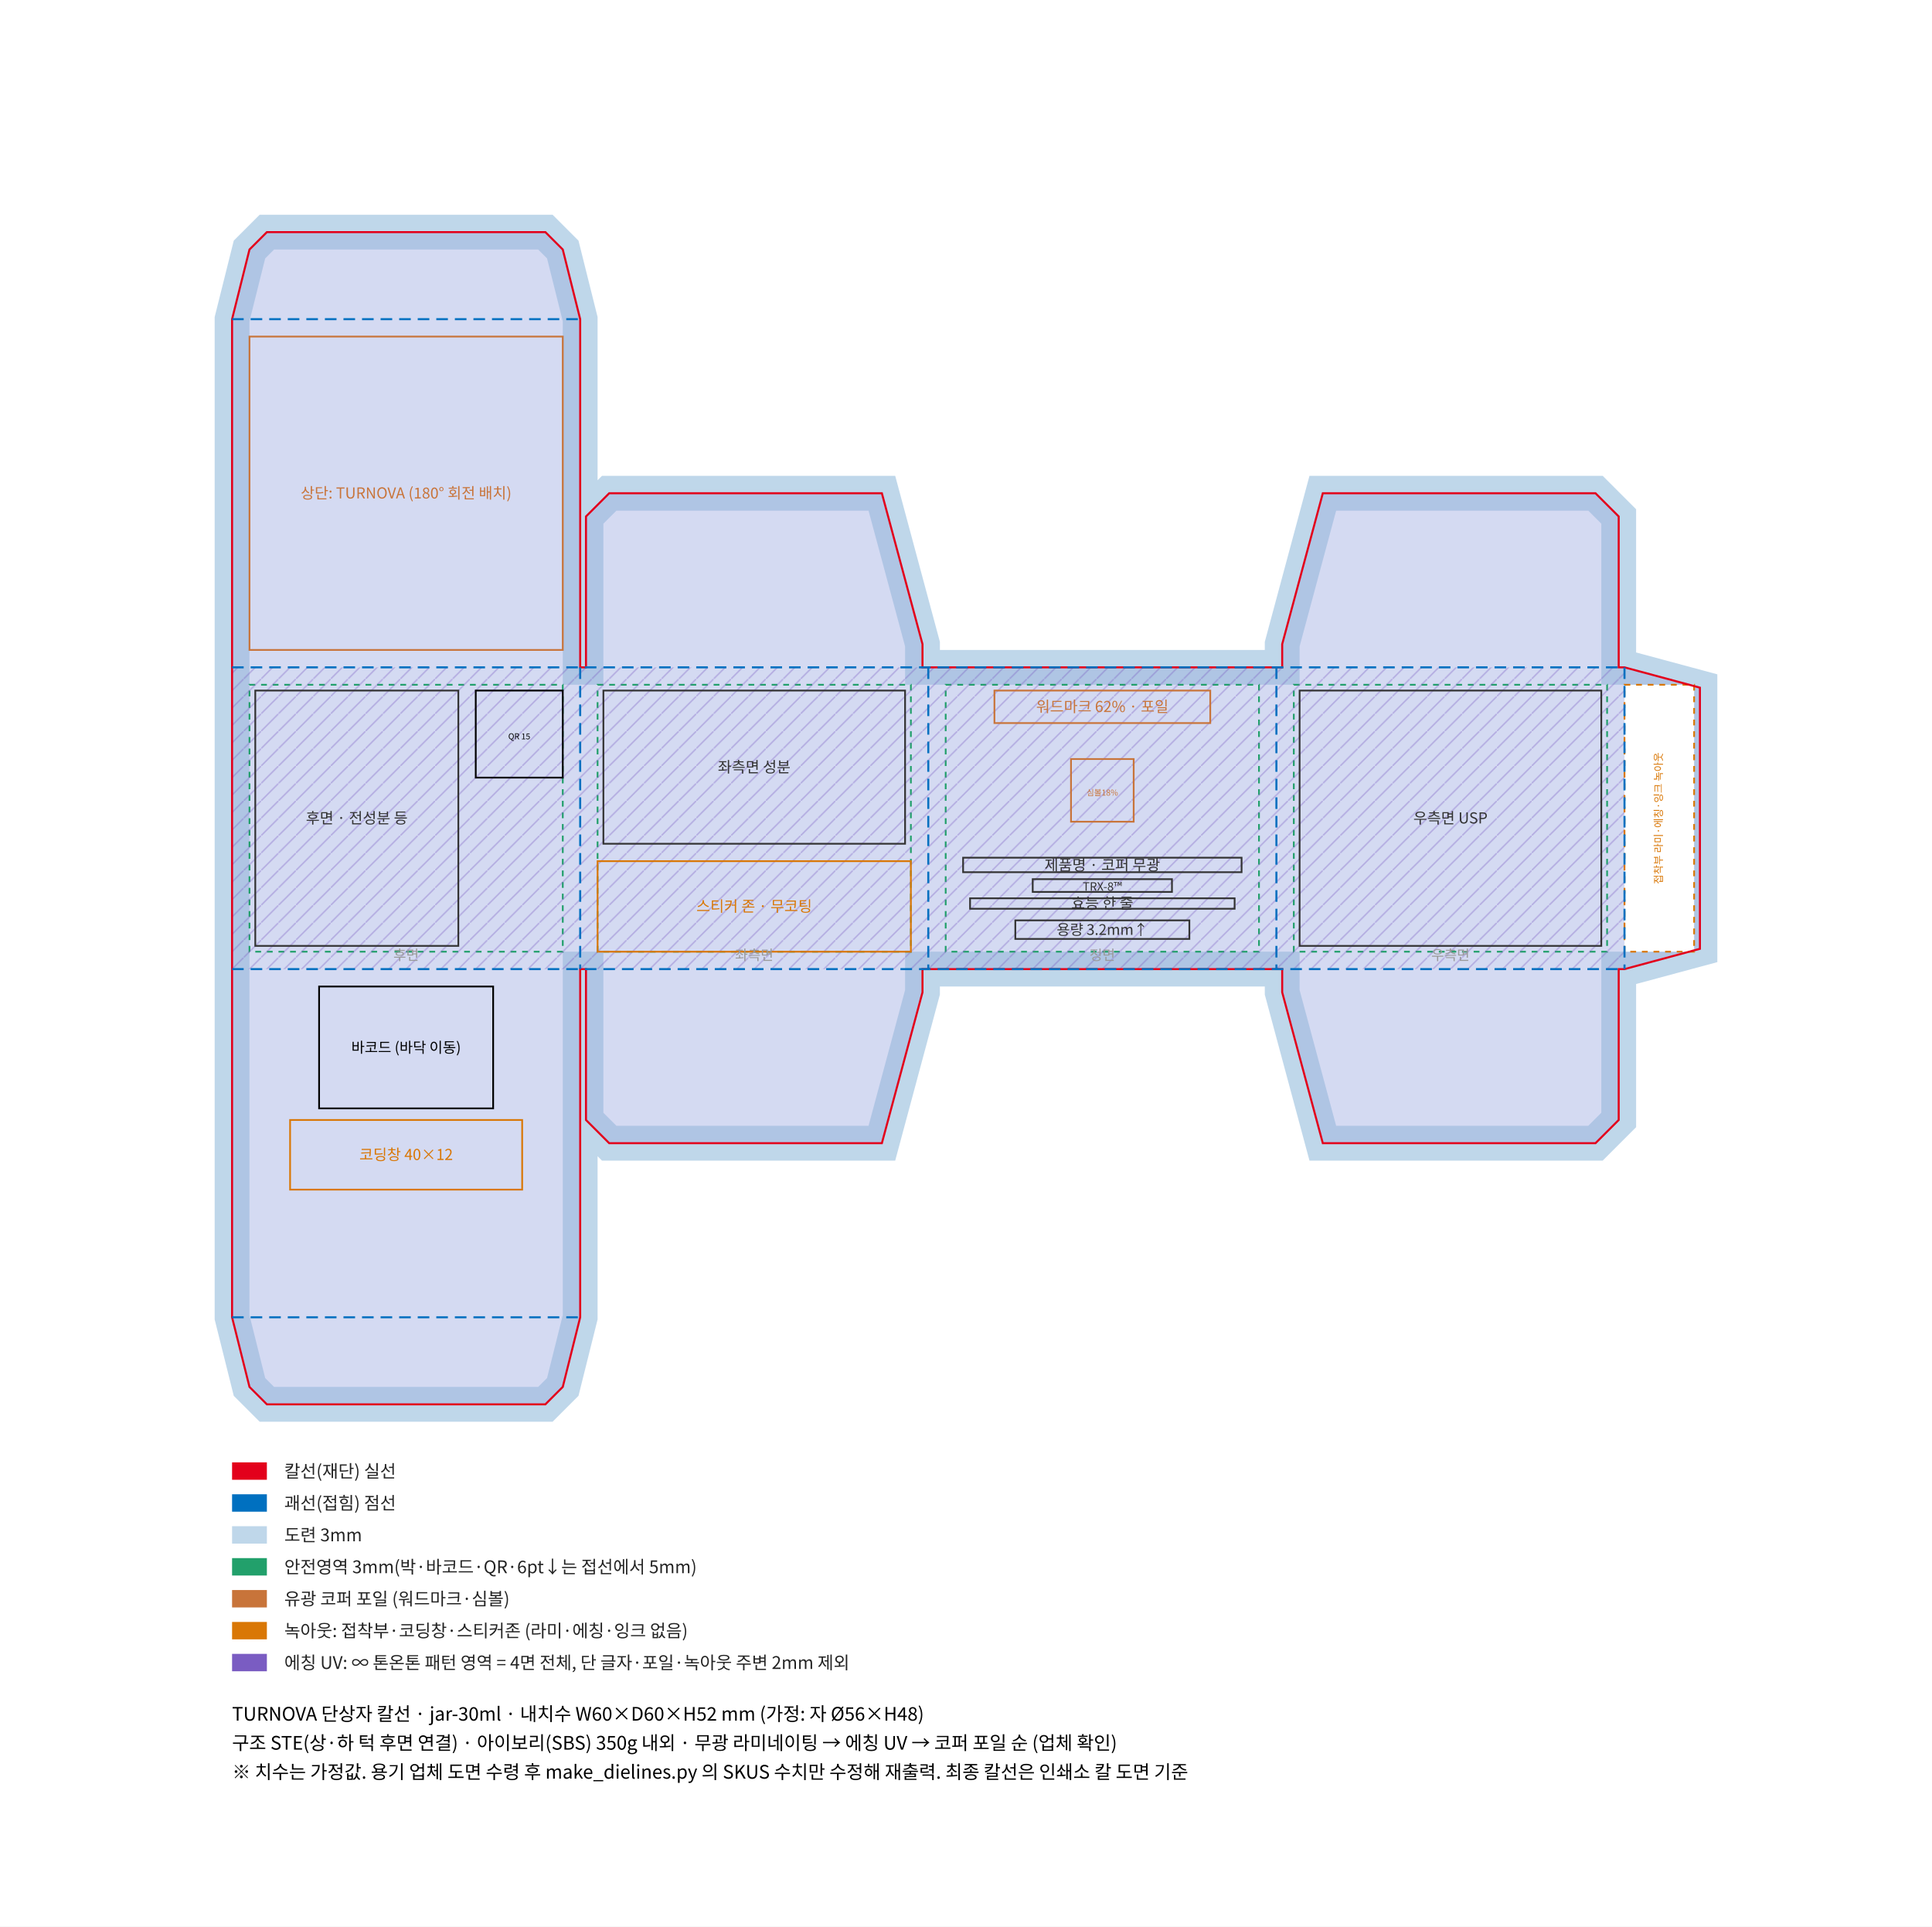
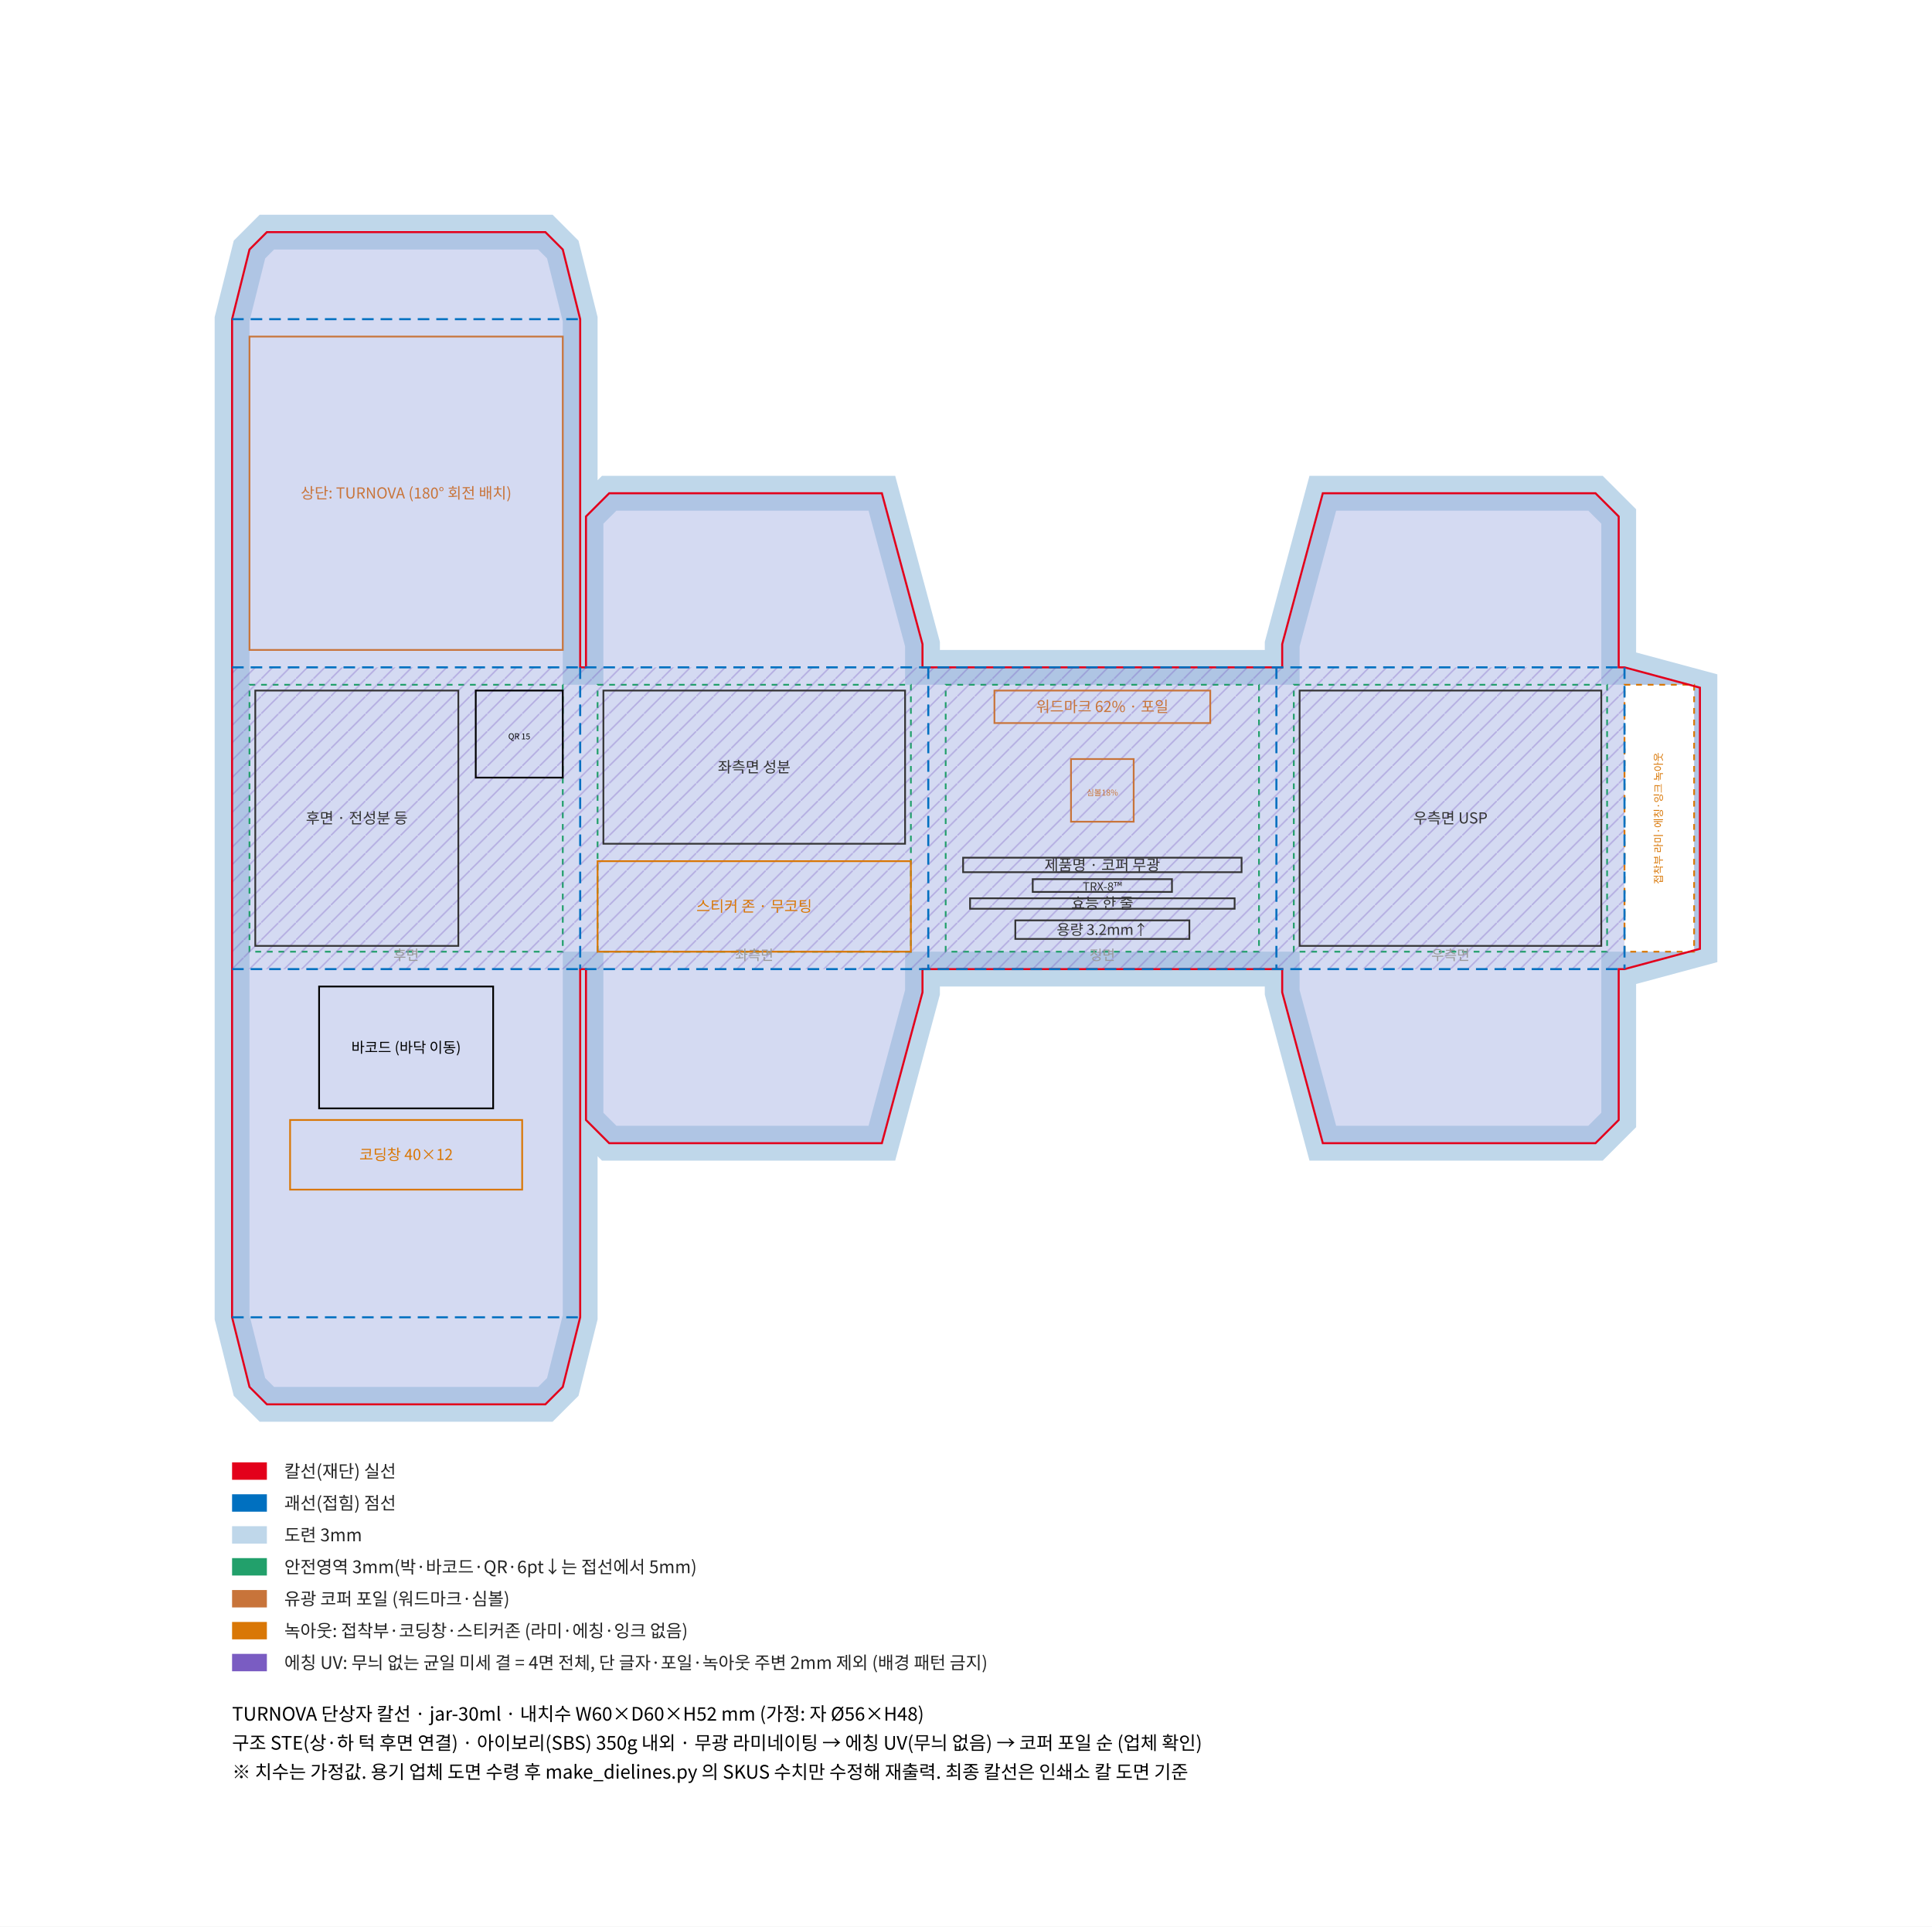
<svg xmlns="http://www.w3.org/2000/svg" width="333mm" height="332mm" viewBox="0 0 333 332" font-family="Noto Sans CJK KR,Noto Sans KR,WenQuanYi Zen Hei,sans-serif">
  <rect width="100%" height="100%" fill="#fff" />
  <g id="BLEED">
    <polygon points="40.0,115.0 40.0,55.0 43.0,43.0 46.0,40.0 94.0,40.0 97.0,43.0 100.0,55.0 100.0,115.0 101.0,115.0 101.0,89.0 105.0,85.0 152.0,85.0 159.0,111.0 159.0,115.0 160.0,115.0 220.0,115.0 221.0,115.0 221.0,111.0 228.0,85.0 275.0,85.0 279.0,89.0 279.0,115.0 280.0,115.0 293.0,118.5 293.0,163.5 280.0,167.0 279.0,167.0 279.0,193.0 275.0,197.0 228.0,197.0 221.0,171.0 221.0,167.0 220.0,167.0 160.0,167.0 159.0,167.0 159.0,171.0 152.0,197.0 105.0,197.0 101.0,193.0 101.0,167.0 100.0,167.0 100.0,227.0 97.0,239.0 94.0,242.0 46.0,242.0 43.0,239.0 40.0,227.0 40.0,167.0" fill="#E8EEFA" stroke="#BFD7EA" stroke-width="6" stroke-linejoin="miter" />
    <polygon points="40.0,115.0 40.0,55.0 43.0,43.0 46.0,40.0 94.0,40.0 97.0,43.0 100.0,55.0 100.0,115.0 101.0,115.0 101.0,89.0 105.0,85.0 152.0,85.0 159.0,111.0 159.0,115.0 160.0,115.0 220.0,115.0 221.0,115.0 221.0,111.0 228.0,85.0 275.0,85.0 279.0,89.0 279.0,115.0 280.0,115.0 293.0,118.5 293.0,163.5 280.0,167.0 279.0,167.0 279.0,193.0 275.0,197.0 228.0,197.0 221.0,171.0 221.0,167.0 220.0,167.0 160.0,167.0 159.0,167.0 159.0,171.0 152.0,197.0 105.0,197.0 101.0,193.0 101.0,167.0 100.0,167.0 100.0,227.0 97.0,239.0 94.0,242.0 46.0,242.0 43.0,239.0 40.0,227.0 40.0,167.0" fill="#1E22AA" fill-opacity="0.10" />
  </g>
  <rect x="43.0" y="118.0" width="54.0" height="46.0" fill="none" stroke="#22A06B" stroke-width="0.3" stroke-dasharray="1,1" />
  <rect x="103.0" y="118.0" width="54.0" height="46.0" fill="none" stroke="#22A06B" stroke-width="0.3" stroke-dasharray="1,1" />
  <rect x="163.0" y="118.0" width="54.0" height="46.0" fill="none" stroke="#22A06B" stroke-width="0.3" stroke-dasharray="1,1" />
  <rect x="223.0" y="118.0" width="54.0" height="46.0" fill="none" stroke="#22A06B" stroke-width="0.3" stroke-dasharray="1,1" />
  <defs>
    <pattern id="etch" width="3" height="3" patternUnits="userSpaceOnUse">
      <path d="M0,3 L3,0" stroke="#7A5CC2" stroke-width="0.25" />
    </pattern>
  </defs>
  <rect x="40" y="115" width="240" height="52" fill="url(#etch)" opacity="0.35" />
  <rect x="171.4" y="119.0" width="37.2" height="5.6" fill="none" stroke="#C8743A" stroke-width="0.3" />
  <text x="190.0" y="122.7" font-size="2.6" fill="#C8743A" text-anchor="middle">워드마크 62% · 포일</text>
  <rect x="184.6" y="130.8" width="10.8" height="10.8" fill="none" stroke="#C8743A" stroke-width="0.3" />
  <text x="190.0" y="137.1" font-size="1.4" fill="#C8743A" text-anchor="middle">심볼18%</text>
  <rect x="166.0" y="147.8" width="48.0" height="2.5" fill="none" stroke="#333" stroke-width="0.3" />
  <text x="190.0" y="150.0" font-size="2.6" fill="#333" text-anchor="middle">제품명 · 코퍼 무광</text>
  <rect x="178.0" y="151.5" width="24.0" height="2.2" fill="none" stroke="#333" stroke-width="0.3" />
  <text x="190.0" y="153.5" font-size="2.0" fill="#333" text-anchor="middle">TRX-8™</text>
  <rect x="167.2" y="154.8" width="45.6" height="1.8" fill="none" stroke="#333" stroke-width="0.3" />
  <text x="190.0" y="156.6" font-size="2.6" fill="#333" text-anchor="middle">효능 한 줄</text>
  <rect x="175.0" y="158.6" width="30.0" height="3.2" fill="none" stroke="#333" stroke-width="0.3" />
  <text x="190.0" y="161.1" font-size="2.5" fill="#333" text-anchor="middle">용량 3.2mm↑</text>
  <rect x="224.0" y="119.0" width="52.0" height="44.0" fill="none" stroke="#333" stroke-width="0.3" />
  <text x="250.0" y="141.9" font-size="2.6" fill="#333" text-anchor="middle">우측면 USP</text>
  <rect x="104.0" y="119.0" width="52.0" height="26.4" fill="none" stroke="#333" stroke-width="0.3" />
  <text x="130.0" y="133.1" font-size="2.6" fill="#333" text-anchor="middle">좌측면 성분</text>
  <rect x="103.0" y="148.4" width="54.0" height="15.6" fill="none" stroke="#D97706" stroke-width="0.3" />
  <text x="130.0" y="157.1" font-size="2.6" fill="#D97706" text-anchor="middle">스티커 존 · 무코팅</text>
  <rect x="44.0" y="119.0" width="35.0" height="44.0" fill="none" stroke="#333" stroke-width="0.3" />
  <text x="61.5" y="141.9" font-size="2.6" fill="#333" text-anchor="middle">후면 · 전성분 등</text>
  <rect x="82.0" y="119.0" width="15.0" height="15.0" fill="none" stroke="#000" stroke-width="0.3" />
  <text x="89.5" y="127.4" font-size="1.4" fill="#000" text-anchor="middle">QR 15</text>
  <rect x="43.0" y="58.0" width="54.0" height="54.0" fill="none" stroke="#C8743A" stroke-width="0.3" />
  <text x="70.0" y="85.9" font-size="2.6" fill="#C8743A" text-anchor="middle">상단: TURNOVA (180° 회전 배치)</text>
  <rect x="55.0" y="170.0" width="30.0" height="21.0" fill="none" stroke="#000" stroke-width="0.3" />
  <text x="70.0" y="181.4" font-size="2.5" fill="#000" text-anchor="middle">바코드 (바닥 이동)</text>
  <rect x="50.0" y="193.0" width="40.0" height="12.0" fill="none" stroke="#D97706" stroke-width="0.3" />
  <text x="70.0" y="199.9" font-size="2.6" fill="#D97706" text-anchor="middle">코딩창 40×12</text>
  <rect x="280" y="118" width="12" height="46" fill="#fff" stroke="#D97706" stroke-width="0.3" stroke-dasharray="1,1" />
  <text x="286.5" y="141.0" font-size="1.8" fill="#D97706" text-anchor="middle" transform="rotate(-90 286.5 141.0)">접착부 라미·에칭·잉크 녹아웃</text>
  <polygon id="CUT" points="40.0,115.0 40.0,55.0 43.0,43.0 46.0,40.0 94.0,40.0 97.0,43.0 100.0,55.0 100.0,115.0 101.0,115.0 101.0,89.0 105.0,85.0 152.0,85.0 159.0,111.0 159.0,115.0 160.0,115.0 220.0,115.0 221.0,115.0 221.0,111.0 228.0,85.0 275.0,85.0 279.0,89.0 279.0,115.0 280.0,115.0 293.0,118.5 293.0,163.5 280.0,167.0 279.0,167.0 279.0,193.0 275.0,197.0 228.0,197.0 221.0,171.0 221.0,167.0 220.0,167.0 160.0,167.0 159.0,167.0 159.0,171.0 152.0,197.0 105.0,197.0 101.0,193.0 101.0,167.0 100.0,167.0 100.0,227.0 97.0,239.0 94.0,242.0 46.0,242.0 43.0,239.0 40.0,227.0 40.0,167.0" fill="none" stroke="#E3001B" stroke-width="0.35" />
  <line x1="100" y1="115" x2="100" y2="167" stroke="#0070C0" stroke-width="0.35" stroke-dasharray="2,1.2" />
  <line x1="160" y1="115" x2="160" y2="167" stroke="#0070C0" stroke-width="0.35" stroke-dasharray="2,1.2" />
  <line x1="220" y1="115" x2="220" y2="167" stroke="#0070C0" stroke-width="0.35" stroke-dasharray="2,1.2" />
  <line x1="280" y1="115" x2="280" y2="167" stroke="#0070C0" stroke-width="0.35" stroke-dasharray="2,1.2" />
  <line x1="40" y1="115" x2="280" y2="115" stroke="#0070C0" stroke-width="0.35" stroke-dasharray="2,1.2" />
  <line x1="40" y1="167" x2="280" y2="167" stroke="#0070C0" stroke-width="0.35" stroke-dasharray="2,1.2" />
  <line x1="40" y1="55" x2="100" y2="55" stroke="#0070C0" stroke-width="0.35" stroke-dasharray="2,1.2" />
  <line x1="40" y1="227" x2="100" y2="227" stroke="#0070C0" stroke-width="0.35" stroke-dasharray="2,1.2" />
  <text x="70.0" y="165.44" font-size="2.4" fill="#999" text-anchor="middle">후면</text>
  <text x="130.0" y="165.44" font-size="2.4" fill="#999" text-anchor="middle">좌측면</text>
  <text x="190.0" y="165.44" font-size="2.4" fill="#999" text-anchor="middle">정면</text>
  <text x="250.0" y="165.44" font-size="2.4" fill="#999" text-anchor="middle">우측면</text>
  <rect x="40" y="252.0" width="6" height="3" fill="#E3001B" />
  <text x="49" y="254.6" font-size="3" fill="#222">칼선(재단) 실선</text>
  <rect x="40" y="257.5" width="6" height="3" fill="#0070C0" />
  <text x="49" y="260.1" font-size="3" fill="#222">괘선(접힘) 점선</text>
  <rect x="40" y="263.0" width="6" height="3" fill="#BFD7EA" />
  <text x="49" y="265.6" font-size="3" fill="#222">도련 3mm</text>
  <rect x="40" y="268.5" width="6" height="3" fill="#22A06B" />
  <text x="49" y="271.1" font-size="3" fill="#222">안전영역 3mm(박·바코드·QR·6pt↓는 접선에서 5mm)</text>
  <rect x="40" y="274.0" width="6" height="3" fill="#C8743A" />
  <text x="49" y="276.6" font-size="3" fill="#222">유광 코퍼 포일 (워드마크·심볼)</text>
  <rect x="40" y="279.5" width="6" height="3" fill="#D97706" />
  <text x="49" y="282.1" font-size="3" fill="#222">녹아웃: 접착부·코딩창·스티커존 (라미·에칭·잉크 없음)</text>
  <rect x="40" y="285.0" width="6" height="3" fill="#7A5CC2" />
-   <text x="49" y="287.6" font-size="3" fill="#222">에칭 UV: ∞ 톤온톤 패턴 영역 = 4면 전체, 단 글자·포일·녹아웃 주변 2mm 제외</text>
+   <text x="49" y="287.6" font-size="3" fill="#222">에칭 UV: 무늬 없는 균일 미세 결 = 4면 전체, 단 글자·포일·녹아웃 주변 2mm 제외 (배경 패턴 금지)</text>
  <text x="40" y="296.5" font-size="3.2" fill="#000">TURNOVA 단상자 칼선 · jar-30ml · 내치수 W60×D60×H52 mm (가정: 자 Ø56×H48)</text>
-   <text x="40" y="301.5" font-size="3.2" fill="#000">구조 STE(상·하 턱 후면 연결) · 아이보리(SBS) 350g 내외 · 무광 라미네이팅 → 에칭 UV → 코퍼 포일 순 (업체 확인)</text>
+   <text x="40" y="301.5" font-size="3.2" fill="#000">구조 STE(상·하 턱 후면 연결) · 아이보리(SBS) 350g 내외 · 무광 라미네이팅 → 에칭 UV(무늬 없음) → 코퍼 포일 순 (업체 확인)</text>
  <text x="40" y="306.5" font-size="3.2" fill="#000">※ 치수는 가정값. 용기 업체 도면 수령 후 make_dielines.py 의 SKUS 수치만 수정해 재출력. 최종 칼선은 인쇄소 칼 도면 기준</text>
</svg>
